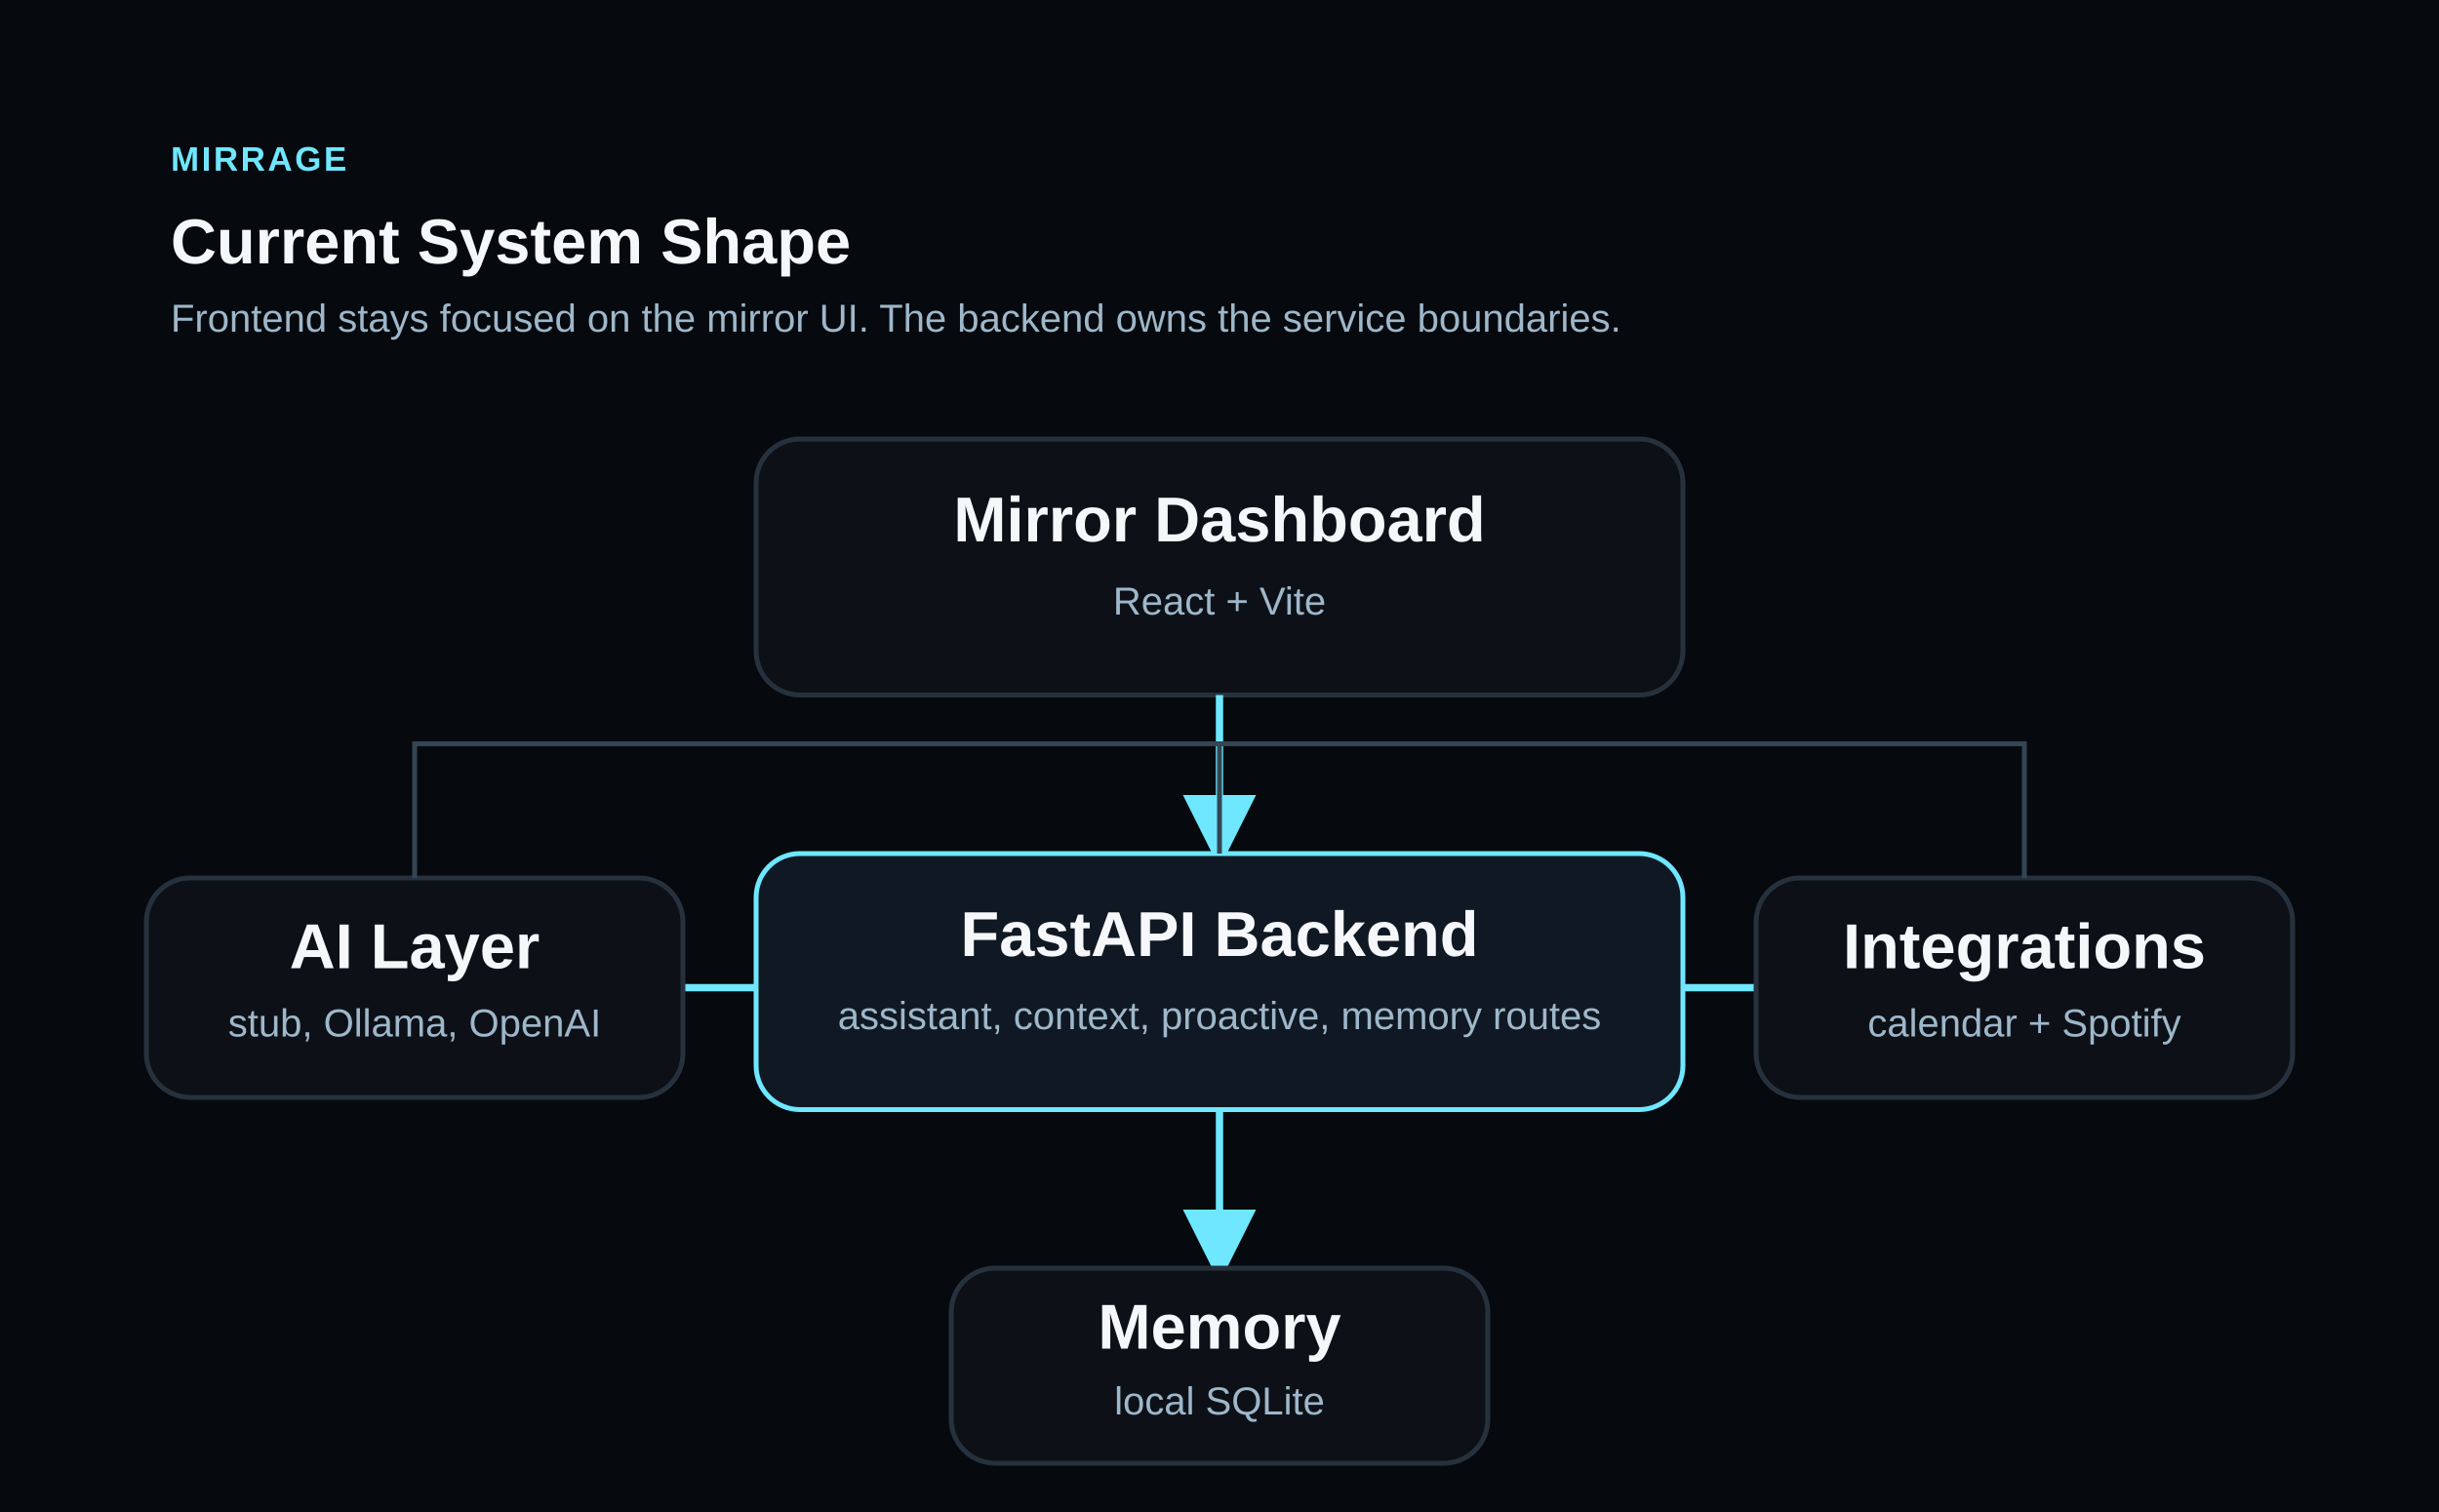
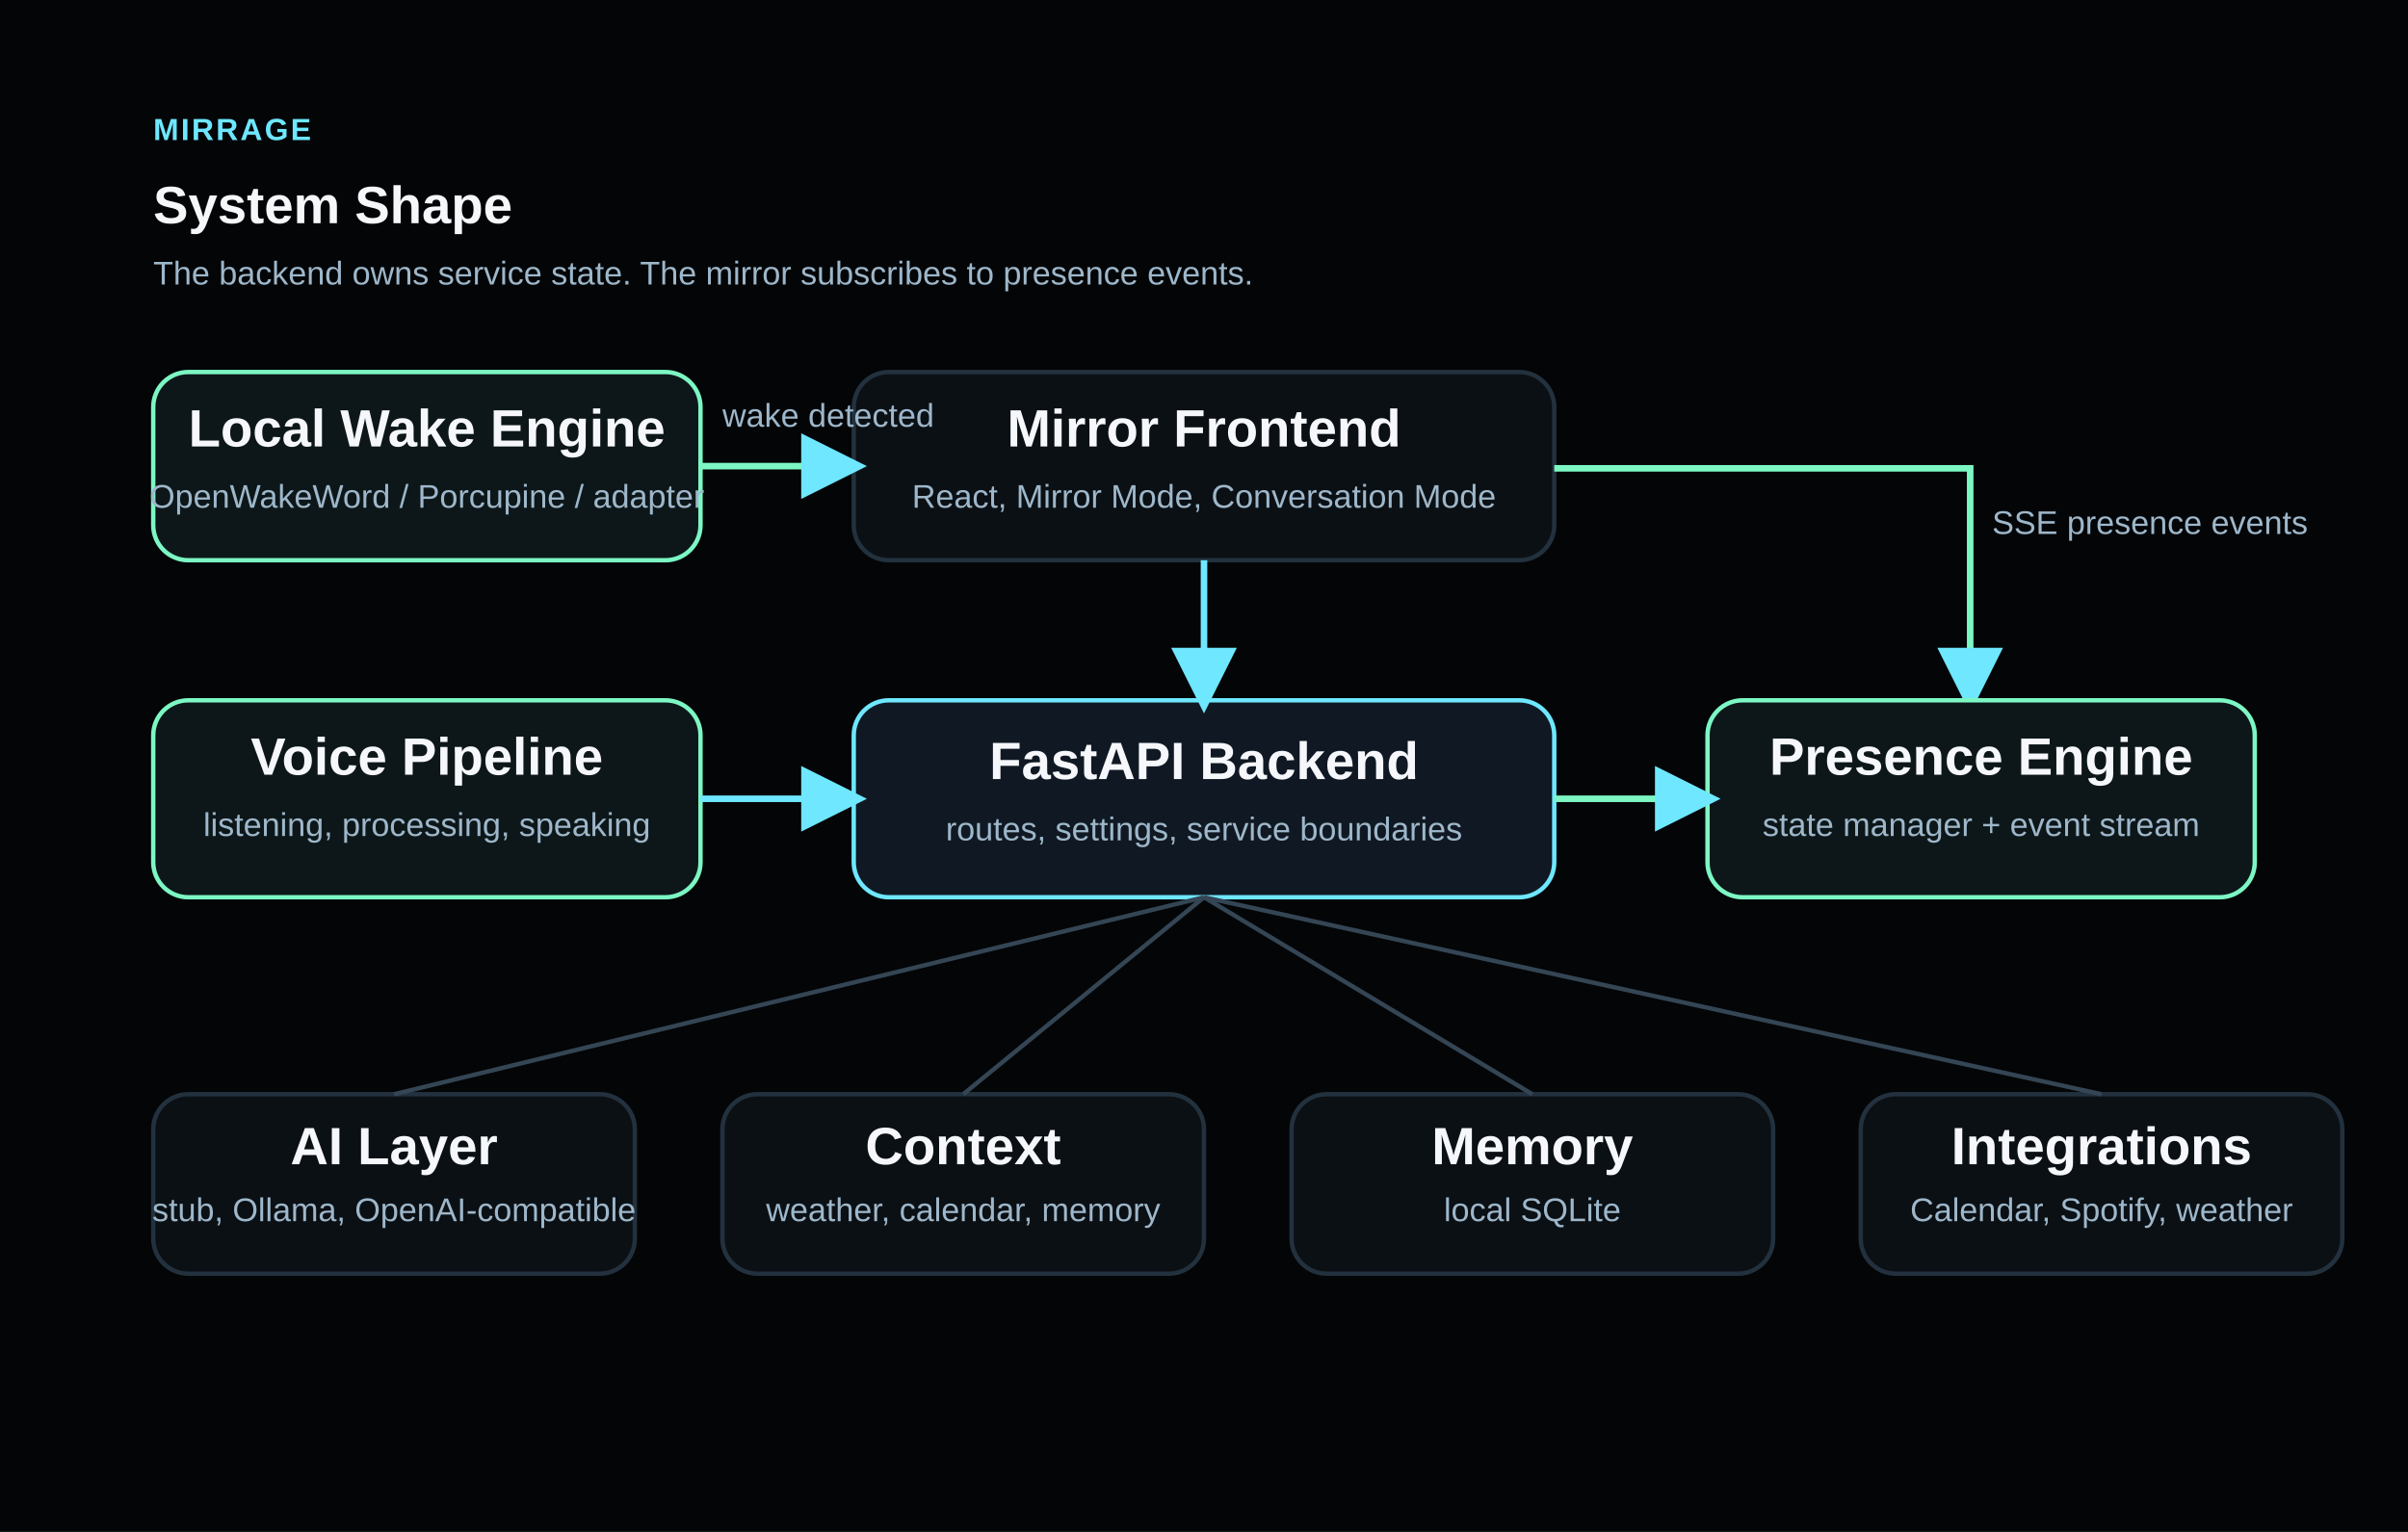
- <svg xmlns="http://www.w3.org/2000/svg" width="1000" height="620" viewBox="0 0 1000 620" role="img" aria-labelledby="title desc">
+ <svg xmlns="http://www.w3.org/2000/svg" width="1100" height="700" viewBox="0 0 1100 700" role="img" aria-labelledby="title desc">
  <defs>
    <marker id="arrow" markerWidth="10" markerHeight="10" refX="8" refY="5" orient="auto">
      <path d="M 0 0 L 10 5 L 0 10 z" fill="#6ee7ff" />
    </marker>
    <style>
-       .bg { fill: #06090d; }
-       .panel { fill: #0d1117; stroke: #27313d; stroke-width: 2; rx: 18; }
-       .core { fill: #101923; stroke: #6ee7ff; stroke-width: 2; rx: 18; }
-       .label { fill: #f5f7fb; font: 700 26px Arial, sans-serif; }
-       .small { fill: #9eb7ca; font: 500 16px Arial, sans-serif; }
+       .bg { fill: #030507; }
+       .panel { fill: #0b1015; stroke: #22313d; stroke-width: 2; rx: 16; }
+       .core { fill: #101923; stroke: #6ee7ff; stroke-width: 2; rx: 16; }
+       .presence { fill: #0d1719; stroke: #7cf7c4; stroke-width: 2; rx: 16; }
+       .label { fill: #f5f7fb; font: 700 24px Arial, sans-serif; }
+       .small { fill: #9eb7ca; font: 500 15px Arial, sans-serif; }
      .tag { fill: #6ee7ff; font: 700 14px Arial, sans-serif; letter-spacing: 1px; }
      .line { stroke: #6ee7ff; stroke-width: 3; fill: none; marker-end: url(#arrow); }
+       .green-line { stroke: #7cf7c4; stroke-width: 3; fill: none; marker-end: url(#arrow); }
      .muted-line { stroke: #344554; stroke-width: 2; fill: none; }
    </style>
  </defs>
-   <rect class="bg" width="1000" height="620" />
-   <text x="70" y="70" class="tag">MIRRAGE</text>
-   <text x="70" y="108" class="label">Current System Shape</text>
-   <text x="70" y="136" class="small">Frontend stays focused on the mirror UI. The backend owns the service boundaries.</text>
-   <rect x="310" y="180" width="380" height="105" class="panel" />
-   <text x="500" y="222" text-anchor="middle" class="label">Mirror Dashboard</text>
-   <text x="500" y="252" text-anchor="middle" class="small">React + Vite</text>
-   <path d="M 500 285 L 500 350" class="line" />
-   <rect x="310" y="350" width="380" height="105" class="core" />
-   <text x="500" y="392" text-anchor="middle" class="label">FastAPI Backend</text>
-   <text x="500" y="422" text-anchor="middle" class="small">assistant, context, proactive, memory routes</text>
-   <path d="M 310 405 L 185 405" class="line" />
-   <path d="M 500 455 L 500 520" class="line" />
-   <path d="M 690 405 L 815 405" class="line" />
-   <rect x="60" y="360" width="220" height="90" class="panel" />
-   <text x="170" y="397" text-anchor="middle" class="label">AI Layer</text>
-   <text x="170" y="425" text-anchor="middle" class="small">stub, Ollama, OpenAI</text>
-   <rect x="390" y="520" width="220" height="80" class="panel" />
-   <text x="500" y="553" text-anchor="middle" class="label">Memory</text>
-   <text x="500" y="580" text-anchor="middle" class="small">local SQLite</text>
-   <rect x="720" y="360" width="220" height="90" class="panel" />
-   <text x="830" y="397" text-anchor="middle" class="label">Integrations</text>
-   <text x="830" y="425" text-anchor="middle" class="small">calendar + Spotify</text>
-   <path d="M 170 360 L 170 305 L 500 305 L 500 350" class="muted-line" />
-   <path d="M 830 360 L 830 305 L 500 305" class="muted-line" />
+   <rect class="bg" width="1100" height="700" />
+   <text x="70" y="64" class="tag">MIRRAGE</text>
+   <text x="70" y="102" class="label">System Shape</text>
+   <text x="70" y="130" class="small">The backend owns service state. The mirror subscribes to presence events.</text>
+   <rect x="390" y="170" width="320" height="86" class="panel" />
+   <text x="550" y="204" text-anchor="middle" class="label">Mirror Frontend</text>
+   <text x="550" y="232" text-anchor="middle" class="small">React, Mirror Mode, Conversation Mode</text>
+   <rect x="390" y="320" width="320" height="90" class="core" />
+   <text x="550" y="356" text-anchor="middle" class="label">FastAPI Backend</text>
+   <text x="550" y="384" text-anchor="middle" class="small">routes, settings, service boundaries</text>
+   <path d="M 550 256 L 550 320" class="line" />
+   <path d="M 710 214 L 900 214 L 900 320" class="green-line" />
+   <text x="910" y="244" class="small">SSE presence events</text>
+   <rect x="70" y="170" width="250" height="86" class="presence" />
+   <text x="195" y="204" text-anchor="middle" class="label">Local Wake Engine</text>
+   <text x="195" y="232" text-anchor="middle" class="small">OpenWakeWord / Porcupine / adapter</text>
+   <path d="M 320 213 L 390 213" class="green-line" />
+   <text x="330" y="195" class="small">wake detected</text>
+   <rect x="780" y="320" width="250" height="90" class="presence" />
+   <text x="905" y="354" text-anchor="middle" class="label">Presence Engine</text>
+   <text x="905" y="382" text-anchor="middle" class="small">state manager + event stream</text>
+   <path d="M 710 365 L 780 365" class="green-line" />
+   <rect x="70" y="320" width="250" height="90" class="presence" />
+   <text x="195" y="354" text-anchor="middle" class="label">Voice Pipeline</text>
+   <text x="195" y="382" text-anchor="middle" class="small">listening, processing, speaking</text>
+   <path d="M 320 365 L 390 365" class="line" />
+   <rect x="70" y="500" width="220" height="82" class="panel" />
+   <text x="180" y="532" text-anchor="middle" class="label">AI Layer</text>
+   <text x="180" y="558" text-anchor="middle" class="small">stub, Ollama, OpenAI-compatible</text>
+   <rect x="330" y="500" width="220" height="82" class="panel" />
+   <text x="440" y="532" text-anchor="middle" class="label">Context</text>
+   <text x="440" y="558" text-anchor="middle" class="small">weather, calendar, memory</text>
+   <rect x="590" y="500" width="220" height="82" class="panel" />
+   <text x="700" y="532" text-anchor="middle" class="label">Memory</text>
+   <text x="700" y="558" text-anchor="middle" class="small">local SQLite</text>
+   <rect x="850" y="500" width="220" height="82" class="panel" />
+   <text x="960" y="532" text-anchor="middle" class="label">Integrations</text>
+   <text x="960" y="558" text-anchor="middle" class="small">Calendar, Spotify, weather</text>
+   <path d="M 550 410 L 180 500" class="muted-line" />
+   <path d="M 550 410 L 440 500" class="muted-line" />
+   <path d="M 550 410 L 700 500" class="muted-line" />
+   <path d="M 550 410 L 960 500" class="muted-line" />
</svg>
